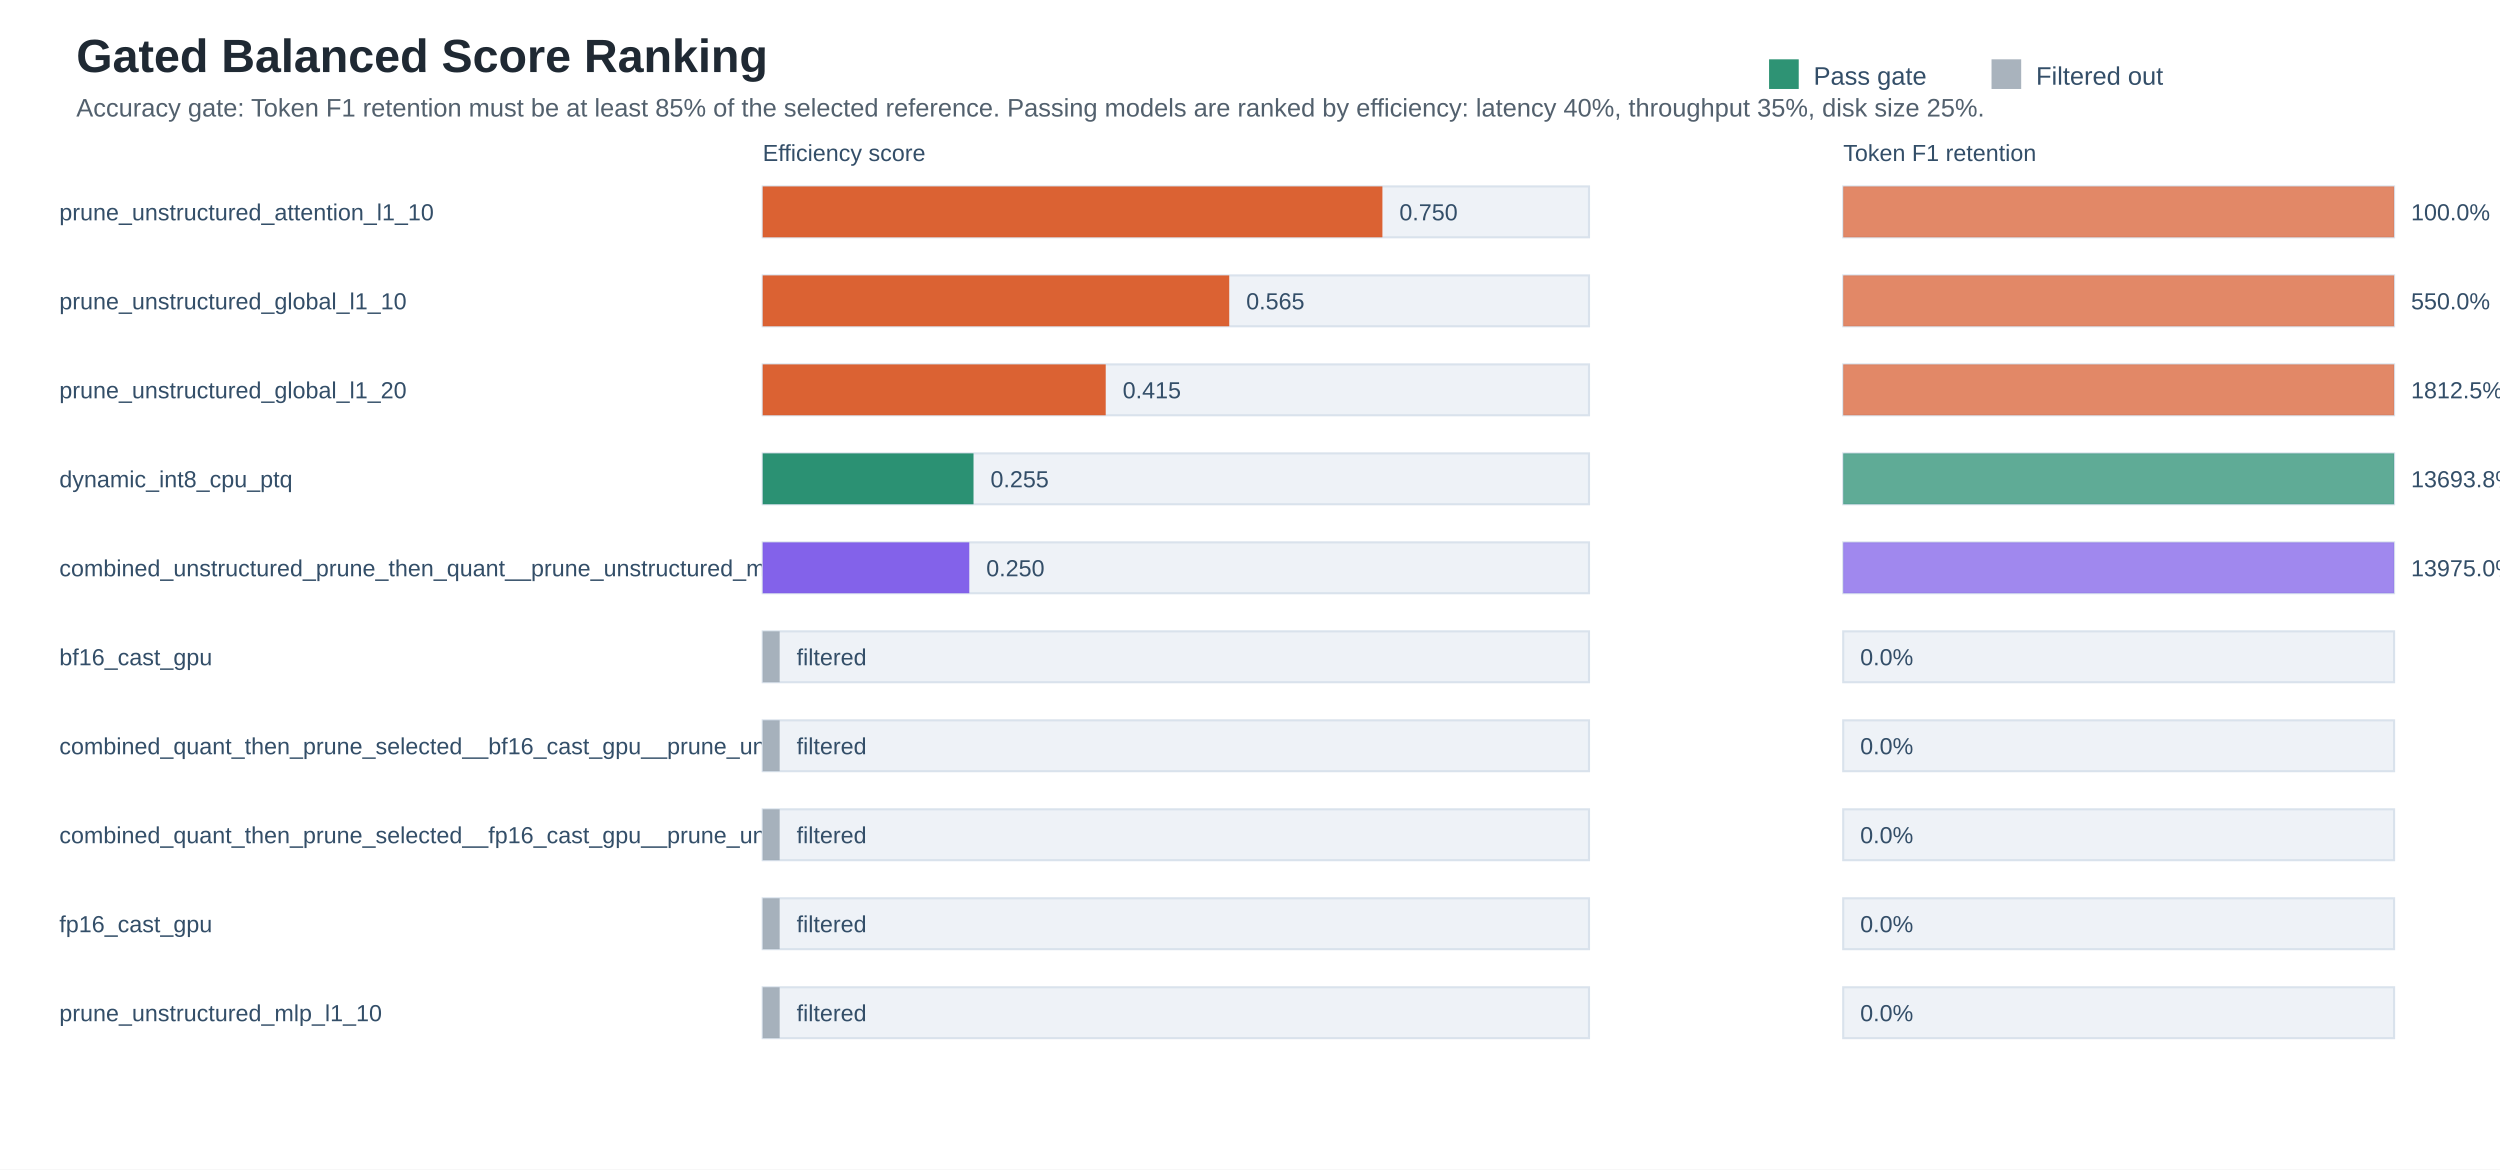
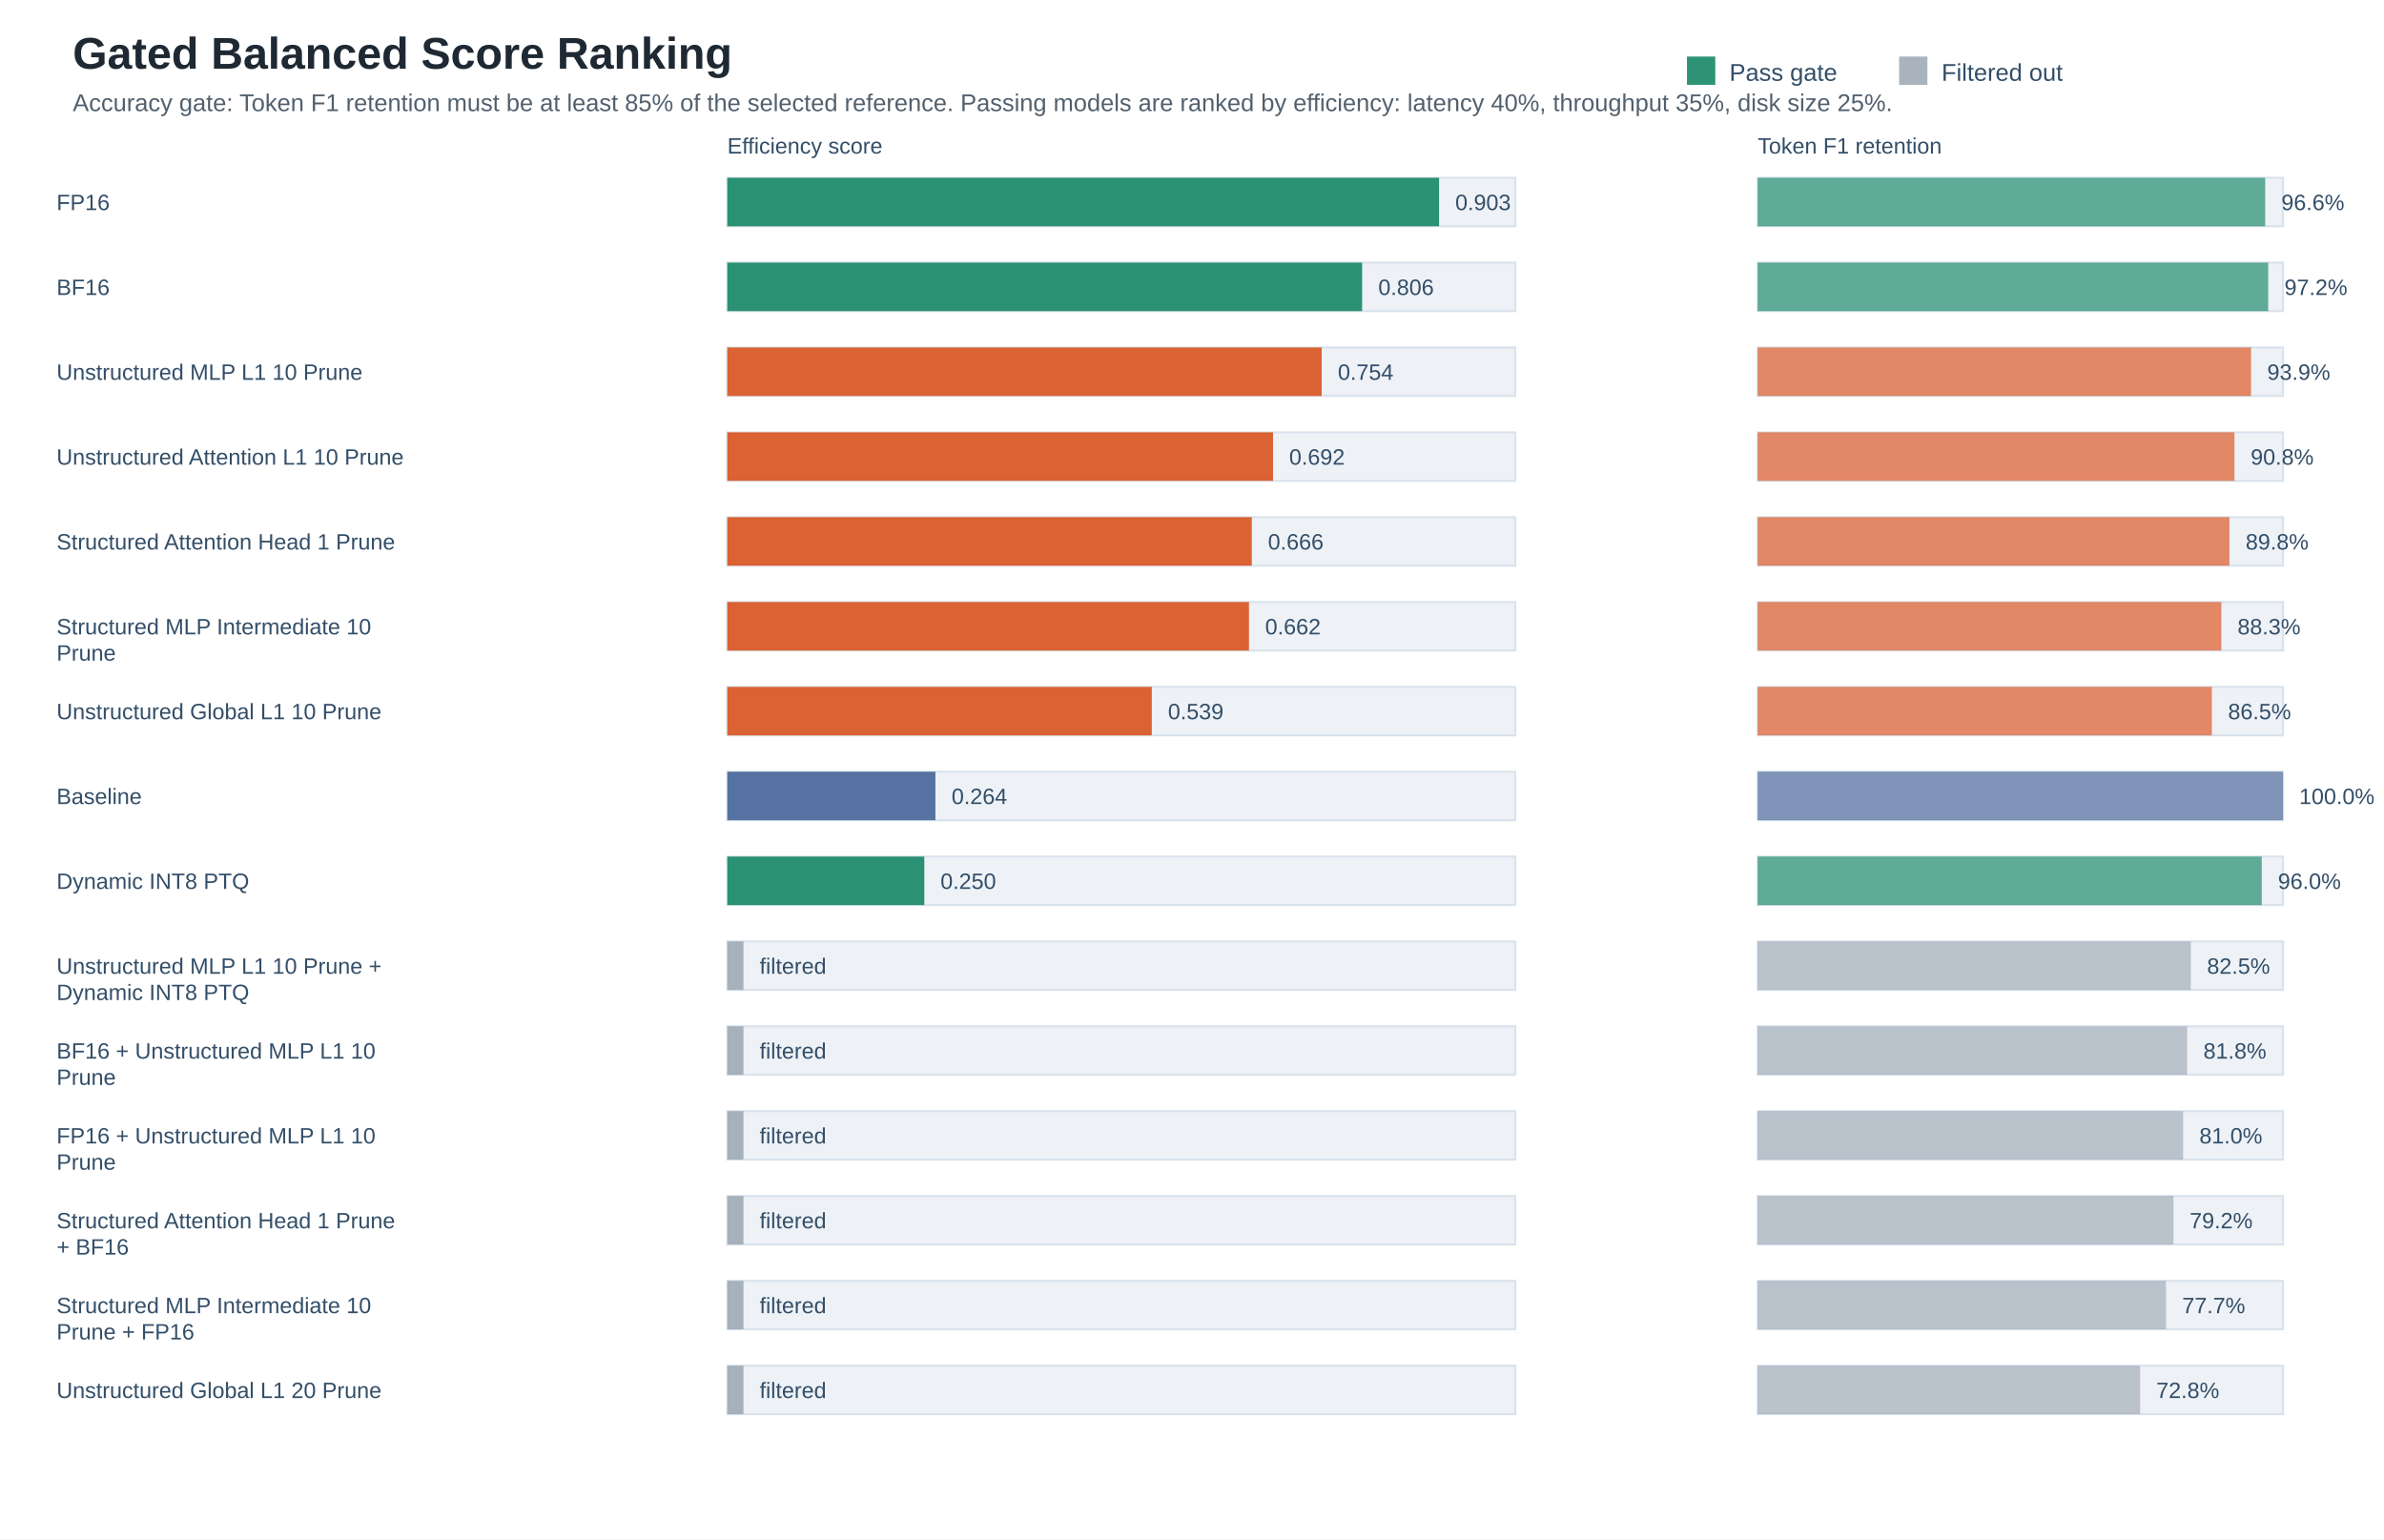
- <svg xmlns="http://www.w3.org/2000/svg" width="1180" height="552" viewBox="0 0 1180 552">
+ <svg xmlns="http://www.w3.org/2000/svg" width="1180" height="762" viewBox="0 0 1180 762">
  <rect width="100%" height="100%" fill="#ffffff" />
  <style>
    text { font-family: Arial, Helvetica, sans-serif; fill: #1f2933; }
    .title { font-size: 22px; font-weight: 700; }
    .subtitle { font-size: 12px; fill: #52606d; }
    .axis { stroke: #9aa5b1; stroke-width: 1; }
    .grid { stroke: #d9e2ec; stroke-width: 1; stroke-dasharray: 4 5; }
    .label { font-size: 11px; fill: #334e68; }
    .tick { font-size: 10px; fill: #52606d; }
    .legend { font-size: 12px; fill: #334e68; }
  </style>
  <text class="title" x="36" y="34">Gated Balanced Score Ranking</text>
  <text class="subtitle" x="36" y="55">Accuracy gate: Token F1 retention must be at least 85% of the selected reference. Passing models are ranked by efficiency: latency 40%, throughput 35%, disk size 25%.</text>
  <rect x="835" y="28" width="14" height="14" fill="#087f5b" fill-opacity="0.84" />
  <text class="legend" x="856" y="40">Pass gate</text>
  <rect x="940" y="28" width="14" height="14" fill="#9aa5b1" fill-opacity="0.84" />
  <text class="legend" x="961" y="40">Filtered out</text>
  <text class="label" x="360" y="76">Efficiency score</text>
  <text class="label" x="870" y="76">Token F1 retention</text>
-   <text class="label" x="28" y="104">prune_unstructured_attention_l1_10</text>
+   <text class="label" x="28" y="104">FP16</text>
  <rect x="360" y="88" width="390" height="24" fill="#eef2f7" stroke="#d9e2ec" />
-   <rect x="360" y="88" width="292.5" height="24" fill="#d9480f" fill-opacity="0.84" />
-   <text class="label" x="660.5" y="104">0.750</text>
+   <rect x="360" y="88" width="352.3" height="24" fill="#087f5b" fill-opacity="0.84" />
+   <text class="label" x="720.3" y="104">0.903</text>
  <rect x="870" y="88" width="260" height="24" fill="#eef2f7" stroke="#d9e2ec" />
-   <rect x="870" y="88" width="260.0" height="24" fill="#d9480f" fill-opacity="0.62" />
-   <text class="label" x="1138.0" y="104">100.0%</text>
-   <text class="label" x="28" y="146">prune_unstructured_global_l1_10</text>
+   <rect x="870" y="88" width="251.2" height="24" fill="#087f5b" fill-opacity="0.62" />
+   <text class="label" x="1129.2" y="104">96.6%</text>
+   <text class="label" x="28" y="146">BF16</text>
  <rect x="360" y="130" width="390" height="24" fill="#eef2f7" stroke="#d9e2ec" />
-   <rect x="360" y="130" width="220.2" height="24" fill="#d9480f" fill-opacity="0.84" />
-   <text class="label" x="588.2" y="146">0.565</text>
+   <rect x="360" y="130" width="314.2" height="24" fill="#087f5b" fill-opacity="0.84" />
+   <text class="label" x="682.2" y="146">0.806</text>
  <rect x="870" y="130" width="260" height="24" fill="#eef2f7" stroke="#d9e2ec" />
-   <rect x="870" y="130" width="260.0" height="24" fill="#d9480f" fill-opacity="0.62" />
-   <text class="label" x="1138.0" y="146">550.0%</text>
-   <text class="label" x="28" y="188">prune_unstructured_global_l1_20</text>
+   <rect x="870" y="130" width="252.7" height="24" fill="#087f5b" fill-opacity="0.62" />
+   <text class="label" x="1130.7" y="146">97.2%</text>
+   <text class="label" x="28" y="188">Unstructured MLP L1 10 Prune</text>
  <rect x="360" y="172" width="390" height="24" fill="#eef2f7" stroke="#d9e2ec" />
-   <rect x="360" y="172" width="161.9" height="24" fill="#d9480f" fill-opacity="0.84" />
-   <text class="label" x="529.9" y="188">0.415</text>
+   <rect x="360" y="172" width="294.2" height="24" fill="#d9480f" fill-opacity="0.84" />
+   <text class="label" x="662.2" y="188">0.754</text>
  <rect x="870" y="172" width="260" height="24" fill="#eef2f7" stroke="#d9e2ec" />
-   <rect x="870" y="172" width="260.0" height="24" fill="#d9480f" fill-opacity="0.62" />
-   <text class="label" x="1138.0" y="188">1812.5%</text>
-   <text class="label" x="28" y="230">dynamic_int8_cpu_ptq</text>
+   <rect x="870" y="172" width="244.2" height="24" fill="#d9480f" fill-opacity="0.62" />
+   <text class="label" x="1122.2" y="188">93.9%</text>
+   <text class="label" x="28" y="230">Unstructured Attention L1 10 Prune</text>
  <rect x="360" y="214" width="390" height="24" fill="#eef2f7" stroke="#d9e2ec" />
-   <rect x="360" y="214" width="99.5" height="24" fill="#087f5b" fill-opacity="0.84" />
-   <text class="label" x="467.5" y="230">0.255</text>
+   <rect x="360" y="214" width="270.1" height="24" fill="#d9480f" fill-opacity="0.84" />
+   <text class="label" x="638.1" y="230">0.692</text>
  <rect x="870" y="214" width="260" height="24" fill="#eef2f7" stroke="#d9e2ec" />
-   <rect x="870" y="214" width="260.0" height="24" fill="#087f5b" fill-opacity="0.62" />
-   <text class="label" x="1138.0" y="230">13693.8%</text>
-   <text class="label" x="28" y="272">combined_unstructured_prune_then_quant__prune_unstructured_mlp_l1_10__dynamic_int8_cpu_ptq</text>
+   <rect x="870" y="214" width="236.0" height="24" fill="#d9480f" fill-opacity="0.62" />
+   <text class="label" x="1114.0" y="230">90.8%</text>
+   <text class="label" x="28" y="272">Structured Attention Head 1 Prune</text>
  <rect x="360" y="256" width="390" height="24" fill="#eef2f7" stroke="#d9e2ec" />
-   <rect x="360" y="256" width="97.5" height="24" fill="#7048e8" fill-opacity="0.84" />
-   <text class="label" x="465.5" y="272">0.250</text>
+   <rect x="360" y="256" width="259.6" height="24" fill="#d9480f" fill-opacity="0.84" />
+   <text class="label" x="627.6" y="272">0.666</text>
  <rect x="870" y="256" width="260" height="24" fill="#eef2f7" stroke="#d9e2ec" />
-   <rect x="870" y="256" width="260.0" height="24" fill="#7048e8" fill-opacity="0.62" />
-   <text class="label" x="1138.0" y="272">13975.0%</text>
-   <text class="label" x="28" y="314">bf16_cast_gpu</text>
+   <rect x="870" y="256" width="233.5" height="24" fill="#d9480f" fill-opacity="0.62" />
+   <text class="label" x="1111.5" y="272">89.8%</text>
+   <text class="label" x="28" y="314">Structured MLP Intermediate 10</text>
+   <text class="label" x="28" y="327">Prune</text>
  <rect x="360" y="298" width="390" height="24" fill="#eef2f7" stroke="#d9e2ec" />
-   <rect x="360" y="298" width="8" height="24" fill="#9aa5b1" fill-opacity="0.84" />
-   <text class="label" x="376" y="314">filtered</text>
+   <rect x="360" y="298" width="258.2" height="24" fill="#d9480f" fill-opacity="0.84" />
+   <text class="label" x="626.2" y="314">0.662</text>
  <rect x="870" y="298" width="260" height="24" fill="#eef2f7" stroke="#d9e2ec" />
-   <rect x="870" y="298" width="0.0" height="24" fill="#9aa5b1" fill-opacity="0.62" />
-   <text class="label" x="878.0" y="314">0.0%</text>
-   <text class="label" x="28" y="356">combined_quant_then_prune_selected__bf16_cast_gpu__prune_unstructured_mlp_l1_10</text>
+   <rect x="870" y="298" width="229.5" height="24" fill="#d9480f" fill-opacity="0.62" />
+   <text class="label" x="1107.5" y="314">88.3%</text>
+   <text class="label" x="28" y="356">Unstructured Global L1 10 Prune</text>
  <rect x="360" y="340" width="390" height="24" fill="#eef2f7" stroke="#d9e2ec" />
-   <rect x="360" y="340" width="8" height="24" fill="#9aa5b1" fill-opacity="0.84" />
-   <text class="label" x="376" y="356">filtered</text>
+   <rect x="360" y="340" width="210.1" height="24" fill="#d9480f" fill-opacity="0.84" />
+   <text class="label" x="578.1" y="356">0.539</text>
  <rect x="870" y="340" width="260" height="24" fill="#eef2f7" stroke="#d9e2ec" />
-   <rect x="870" y="340" width="0.0" height="24" fill="#9aa5b1" fill-opacity="0.62" />
-   <text class="label" x="878.0" y="356">0.0%</text>
-   <text class="label" x="28" y="398">combined_quant_then_prune_selected__fp16_cast_gpu__prune_unstructured_mlp_l1_10</text>
+   <rect x="870" y="340" width="224.8" height="24" fill="#d9480f" fill-opacity="0.62" />
+   <text class="label" x="1102.8" y="356">86.5%</text>
+   <text class="label" x="28" y="398">Baseline</text>
  <rect x="360" y="382" width="390" height="24" fill="#eef2f7" stroke="#d9e2ec" />
-   <rect x="360" y="382" width="8" height="24" fill="#9aa5b1" fill-opacity="0.84" />
-   <text class="label" x="376" y="398">filtered</text>
+   <rect x="360" y="382" width="103.0" height="24" fill="#3b5b92" fill-opacity="0.84" />
+   <text class="label" x="471.0" y="398">0.264</text>
  <rect x="870" y="382" width="260" height="24" fill="#eef2f7" stroke="#d9e2ec" />
-   <rect x="870" y="382" width="0.0" height="24" fill="#9aa5b1" fill-opacity="0.62" />
-   <text class="label" x="878.0" y="398">0.0%</text>
-   <text class="label" x="28" y="440">fp16_cast_gpu</text>
+   <rect x="870" y="382" width="260.0" height="24" fill="#3b5b92" fill-opacity="0.62" />
+   <text class="label" x="1138.0" y="398">100.0%</text>
+   <text class="label" x="28" y="440">Dynamic INT8 PTQ</text>
  <rect x="360" y="424" width="390" height="24" fill="#eef2f7" stroke="#d9e2ec" />
-   <rect x="360" y="424" width="8" height="24" fill="#9aa5b1" fill-opacity="0.84" />
-   <text class="label" x="376" y="440">filtered</text>
+   <rect x="360" y="424" width="97.5" height="24" fill="#087f5b" fill-opacity="0.84" />
+   <text class="label" x="465.5" y="440">0.250</text>
  <rect x="870" y="424" width="260" height="24" fill="#eef2f7" stroke="#d9e2ec" />
-   <rect x="870" y="424" width="0.0" height="24" fill="#9aa5b1" fill-opacity="0.62" />
-   <text class="label" x="878.0" y="440">0.0%</text>
-   <text class="label" x="28" y="482">prune_unstructured_mlp_l1_10</text>
+   <rect x="870" y="424" width="249.5" height="24" fill="#087f5b" fill-opacity="0.62" />
+   <text class="label" x="1127.5" y="440">96.0%</text>
+   <text class="label" x="28" y="482">Unstructured MLP L1 10 Prune +</text>
+   <text class="label" x="28" y="495">Dynamic INT8 PTQ</text>
  <rect x="360" y="466" width="390" height="24" fill="#eef2f7" stroke="#d9e2ec" />
  <rect x="360" y="466" width="8" height="24" fill="#9aa5b1" fill-opacity="0.84" />
  <text class="label" x="376" y="482">filtered</text>
  <rect x="870" y="466" width="260" height="24" fill="#eef2f7" stroke="#d9e2ec" />
-   <rect x="870" y="466" width="0.0" height="24" fill="#9aa5b1" fill-opacity="0.62" />
-   <text class="label" x="878.0" y="482">0.0%</text>
+   <rect x="870" y="466" width="214.4" height="24" fill="#9aa5b1" fill-opacity="0.62" />
+   <text class="label" x="1092.4" y="482">82.5%</text>
+   <text class="label" x="28" y="524">BF16 + Unstructured MLP L1 10</text>
+   <text class="label" x="28" y="537">Prune</text>
+   <rect x="360" y="508" width="390" height="24" fill="#eef2f7" stroke="#d9e2ec" />
+   <rect x="360" y="508" width="8" height="24" fill="#9aa5b1" fill-opacity="0.84" />
+   <text class="label" x="376" y="524">filtered</text>
+   <rect x="870" y="508" width="260" height="24" fill="#eef2f7" stroke="#d9e2ec" />
+   <rect x="870" y="508" width="212.6" height="24" fill="#9aa5b1" fill-opacity="0.62" />
+   <text class="label" x="1090.6" y="524">81.8%</text>
+   <text class="label" x="28" y="566">FP16 + Unstructured MLP L1 10</text>
+   <text class="label" x="28" y="579">Prune</text>
+   <rect x="360" y="550" width="390" height="24" fill="#eef2f7" stroke="#d9e2ec" />
+   <rect x="360" y="550" width="8" height="24" fill="#9aa5b1" fill-opacity="0.84" />
+   <text class="label" x="376" y="566">filtered</text>
+   <rect x="870" y="550" width="260" height="24" fill="#eef2f7" stroke="#d9e2ec" />
+   <rect x="870" y="550" width="210.6" height="24" fill="#9aa5b1" fill-opacity="0.62" />
+   <text class="label" x="1088.6" y="566">81.0%</text>
+   <text class="label" x="28" y="608">Structured Attention Head 1 Prune</text>
+   <text class="label" x="28" y="621">+ BF16</text>
+   <rect x="360" y="592" width="390" height="24" fill="#eef2f7" stroke="#d9e2ec" />
+   <rect x="360" y="592" width="8" height="24" fill="#9aa5b1" fill-opacity="0.84" />
+   <text class="label" x="376" y="608">filtered</text>
+   <rect x="870" y="592" width="260" height="24" fill="#eef2f7" stroke="#d9e2ec" />
+   <rect x="870" y="592" width="205.8" height="24" fill="#9aa5b1" fill-opacity="0.62" />
+   <text class="label" x="1083.8" y="608">79.2%</text>
+   <text class="label" x="28" y="650">Structured MLP Intermediate 10</text>
+   <text class="label" x="28" y="663">Prune + FP16</text>
+   <rect x="360" y="634" width="390" height="24" fill="#eef2f7" stroke="#d9e2ec" />
+   <rect x="360" y="634" width="8" height="24" fill="#9aa5b1" fill-opacity="0.84" />
+   <text class="label" x="376" y="650">filtered</text>
+   <rect x="870" y="634" width="260" height="24" fill="#eef2f7" stroke="#d9e2ec" />
+   <rect x="870" y="634" width="202.1" height="24" fill="#9aa5b1" fill-opacity="0.62" />
+   <text class="label" x="1080.1" y="650">77.7%</text>
+   <text class="label" x="28" y="692">Unstructured Global L1 20 Prune</text>
+   <rect x="360" y="676" width="390" height="24" fill="#eef2f7" stroke="#d9e2ec" />
+   <rect x="360" y="676" width="8" height="24" fill="#9aa5b1" fill-opacity="0.84" />
+   <text class="label" x="376" y="692">filtered</text>
+   <rect x="870" y="676" width="260" height="24" fill="#eef2f7" stroke="#d9e2ec" />
+   <rect x="870" y="676" width="189.3" height="24" fill="#9aa5b1" fill-opacity="0.62" />
+   <text class="label" x="1067.3" y="692">72.8%</text>
</svg>
